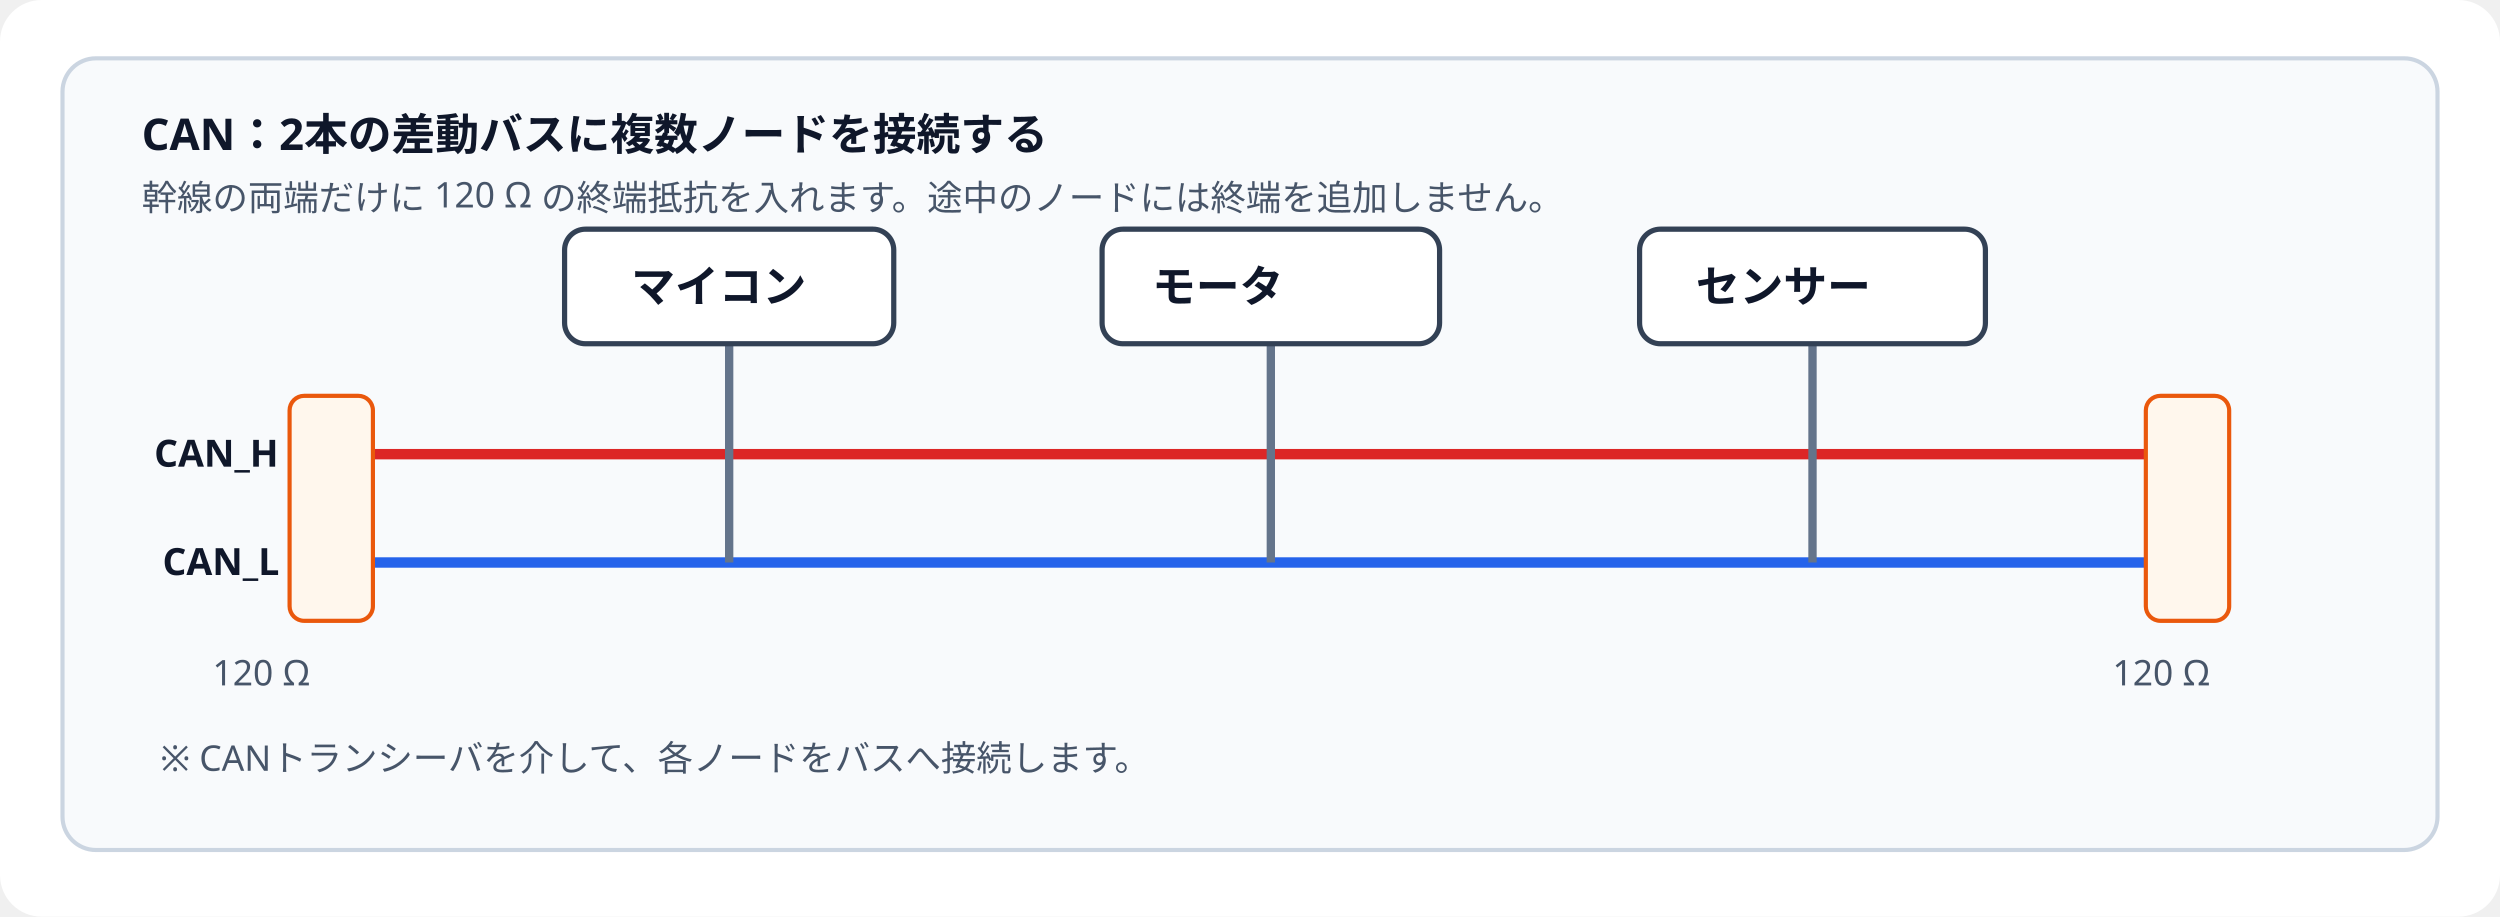
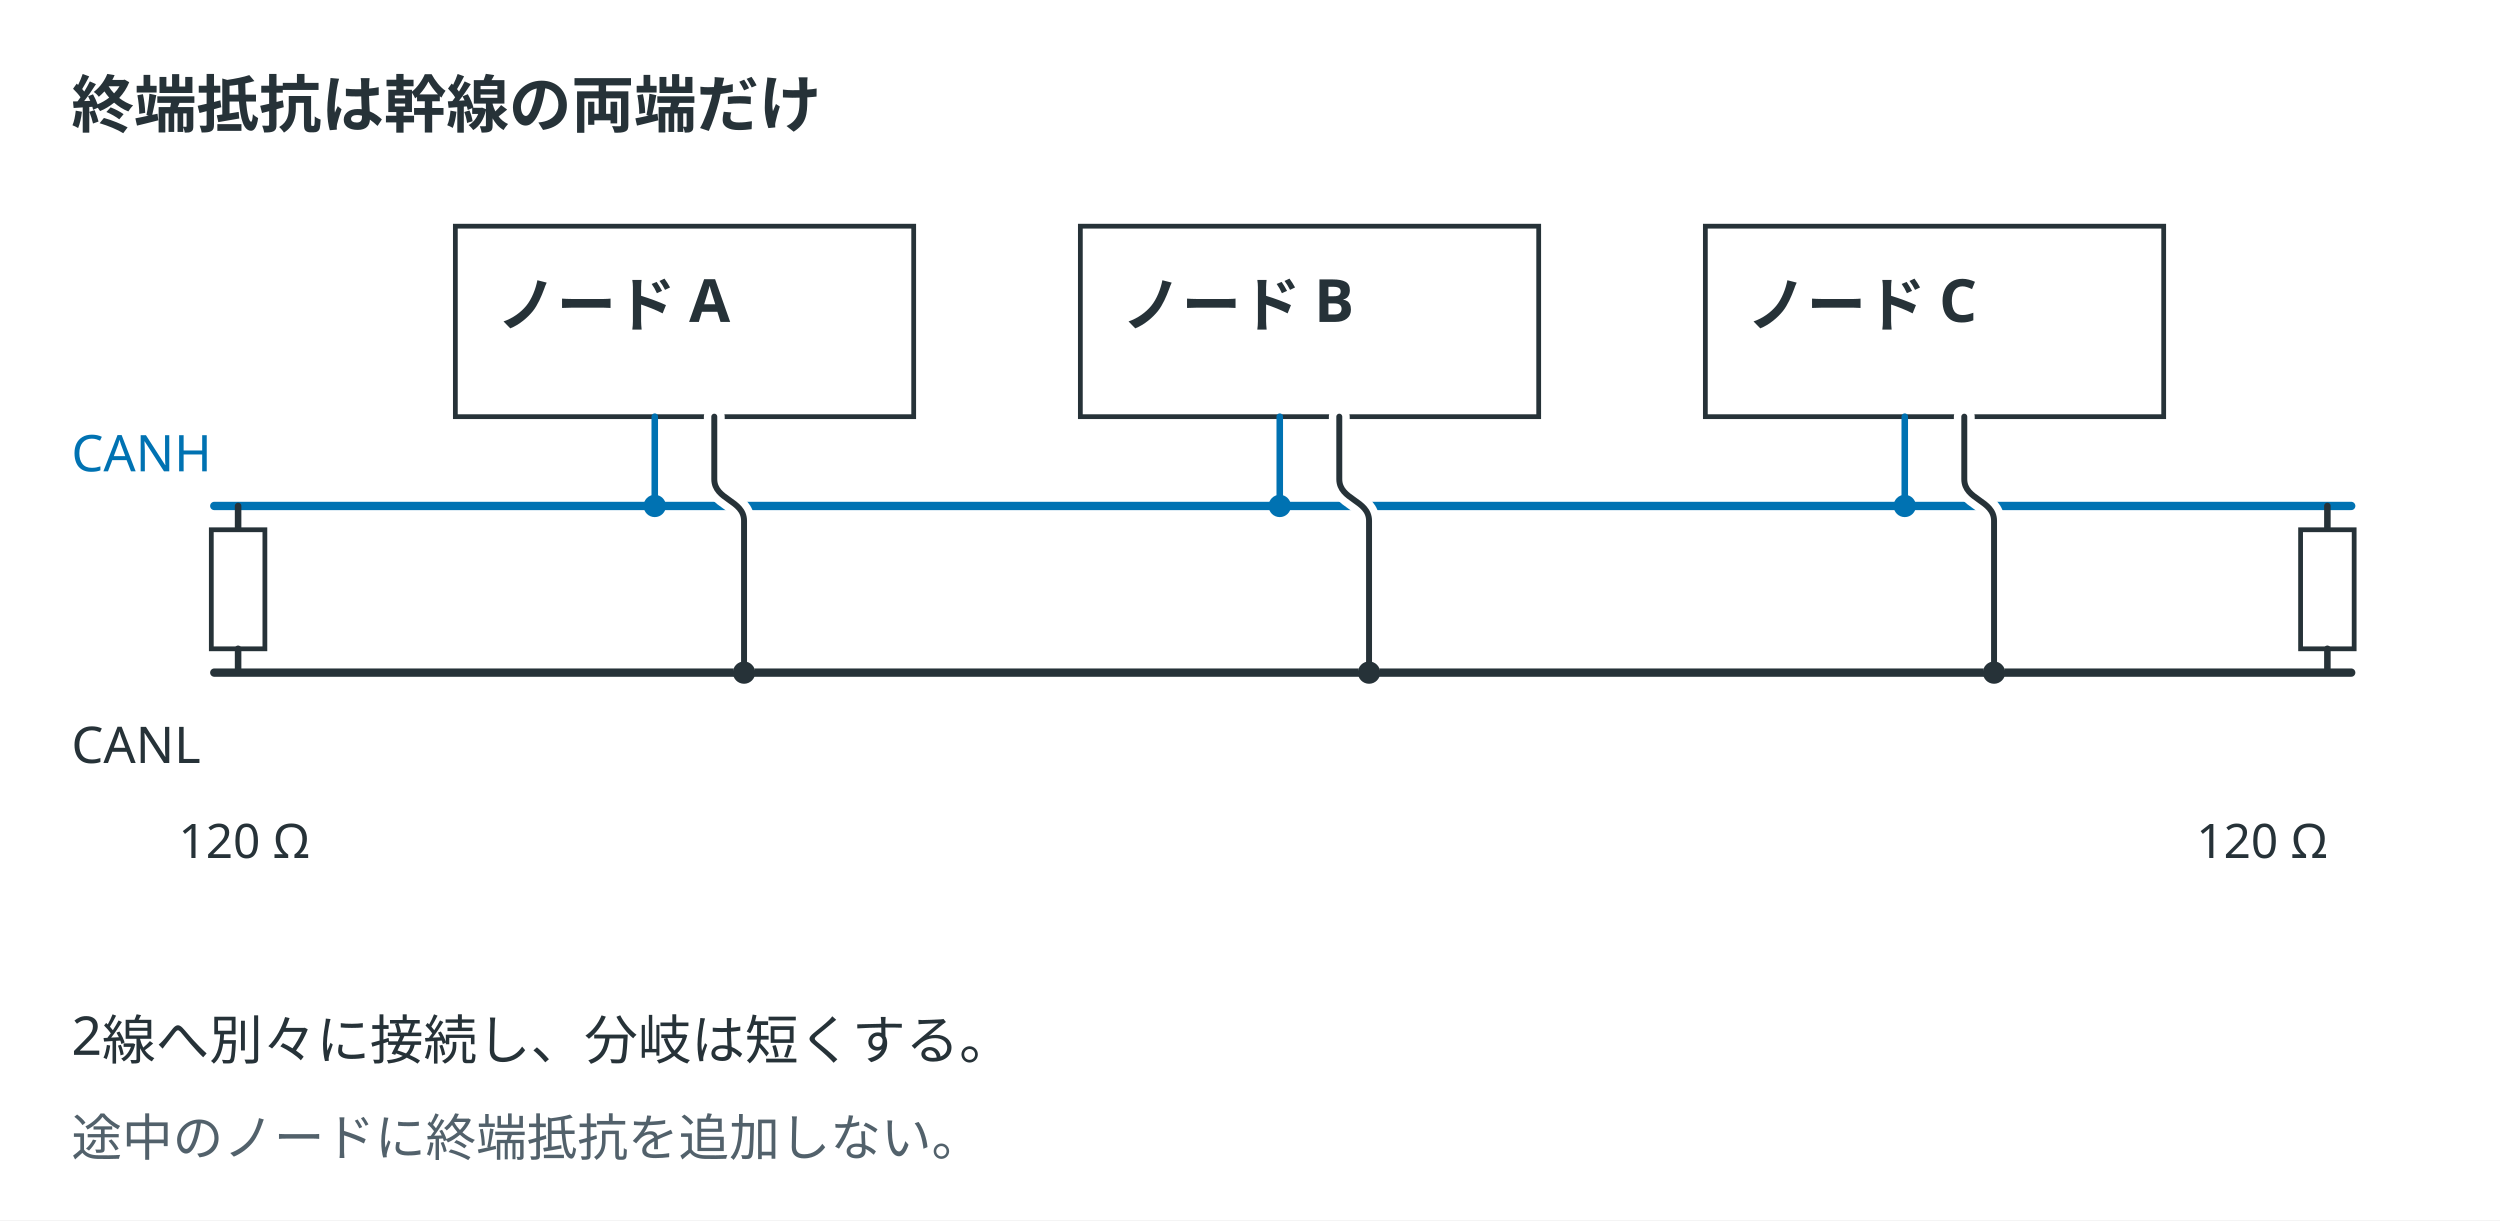
- <svg xmlns="http://www.w3.org/2000/svg" width="1200" height="440" viewBox="0 0 1200 440" role="img" aria-labelledby="title desc">
-   <style>.bg{fill:#fff}.panel{fill:#f8fafc;stroke:#cbd5e1;stroke-width:2}.node{fill:#fff;stroke:#334155;stroke-width:2.5}.wireh{fill:none;stroke:#dc2626;stroke-width:5}.wirel{fill:none;stroke:#2563eb;stroke-width:5}.branch{fill:none;stroke:#64748b;stroke-width:4}.term{fill:#fff7ed;stroke:#ea580c;stroke-width:2}.label{fill:#0f172a;font:600 21px 'Noto Sans JP',sans-serif}.small{fill:#475569;font:400 17px 'Noto Sans JP',sans-serif}.pin{fill:#0f172a;font:700 18px 'Noto Sans JP',sans-serif}</style>
-   <rect class="bg" width="1200" height="440" rx="20" />
-   <rect class="panel" x="30" y="28" width="1140" height="380" rx="16" />
-   <text class="label" x="68" y="72">CAN：2本の差動バスに複数ノードを接続する</text>
-   <text class="small" x="68" y="101">幹線の両端だけに 120 Ω の終端抵抗を入れます。途中のノードには終端を追加しません。</text>
-   <path class="wireh" d="M158 218H1050" />
-   <path class="wirel" d="M158 270H1050" />
-   <text class="pin" x="74" y="224">CAN_H</text>
-   <text class="pin" x="78" y="276">CAN_L</text>
-   <g>
-     <path class="branch" d="M350 218V160M350 270V160" />
-     <rect class="node" x="271" y="110" width="158" height="55" rx="10" />
-     <text class="label" x="303" y="145">マイコン</text>
-   </g>
-   <g>
-     <path class="branch" d="M610 218V160M610 270V160" />
-     <rect class="node" x="529" y="110" width="162" height="55" rx="10" />
-     <text class="label" x="553" y="145">モータ</text>
-   </g>
-   <g>
-     <path class="branch" d="M870 218V160M870 270V160" />
-     <rect class="node" x="787" y="110" width="166" height="55" rx="10" />
-     <text class="label" x="814" y="145">センサー</text>
-   </g>
-   <rect class="term" x="139" y="190" width="40" height="108" rx="7" />
-   <rect class="term" x="1030" y="190" width="40" height="108" rx="7" />
-   <text class="small" x="102" y="329">120 Ω</text>
-   <text class="small" x="1014" y="329">120 Ω</text>
-   <text class="small" x="77" y="370">※ CANトランシーバを介して、各ノードをバスへ接続します。</text>
+ <svg xmlns="http://www.w3.org/2000/svg" width="840" height="410" viewBox="0 0 840 410">
+   <rect width="840" height="410" fill="white" />
+   <path d="M72,170 L790,170" stroke="#0072B2" stroke-width="2.8" fill="none" stroke-linecap="round" stroke-linejoin="round" />
+   <path d="M72,226 L790,226" stroke="#263238" stroke-width="2.8" fill="none" stroke-linecap="round" stroke-linejoin="round" />
+   <rect x="153.0" y="76" width="154" height="64" fill="white" stroke="#263238" stroke-width="1.6" />
+   <path d="M220,140 L220,170" stroke="#0072B2" stroke-width="2.2" fill="none" stroke-linecap="round" stroke-linejoin="round" />
+   <path d="M240,140 V161 C240,168 250,168 250,175 V226" stroke="white" stroke-width="7" fill="none" stroke-linecap="round" stroke-linejoin="round" />
+   <path d="M240,140 V161 C240,168 250,168 250,175 V226" stroke="#263238" stroke-width="2" fill="none" stroke-linecap="round" stroke-linejoin="round" />
+   <circle cx="220" cy="170" r="3" fill="#0072B2" stroke="#0072B2" stroke-width="1.5" />
+   <circle cx="250" cy="226" r="3" fill="#263238" stroke="#263238" stroke-width="1.5" />
+   <rect x="363.0" y="76" width="154" height="64" fill="white" stroke="#263238" stroke-width="1.6" />
+   <path d="M430,140 L430,170" stroke="#0072B2" stroke-width="2.2" fill="none" stroke-linecap="round" stroke-linejoin="round" />
+   <path d="M450,140 V161 C450,168 460,168 460,175 V226" stroke="white" stroke-width="7" fill="none" stroke-linecap="round" stroke-linejoin="round" />
+   <path d="M450,140 V161 C450,168 460,168 460,175 V226" stroke="#263238" stroke-width="2" fill="none" stroke-linecap="round" stroke-linejoin="round" />
+   <circle cx="430" cy="170" r="3" fill="#0072B2" stroke="#0072B2" stroke-width="1.5" />
+   <circle cx="460" cy="226" r="3" fill="#263238" stroke="#263238" stroke-width="1.5" />
+   <rect x="573.0" y="76" width="154" height="64" fill="white" stroke="#263238" stroke-width="1.6" />
+   <path d="M640,140 L640,170" stroke="#0072B2" stroke-width="2.2" fill="none" stroke-linecap="round" stroke-linejoin="round" />
+   <path d="M660,140 V161 C660,168 670,168 670,175 V226" stroke="white" stroke-width="7" fill="none" stroke-linecap="round" stroke-linejoin="round" />
+   <path d="M660,140 V161 C660,168 670,168 670,175 V226" stroke="#263238" stroke-width="2" fill="none" stroke-linecap="round" stroke-linejoin="round" />
+   <circle cx="640" cy="170" r="3" fill="#0072B2" stroke="#0072B2" stroke-width="1.5" />
+   <circle cx="670" cy="226" r="3" fill="#263238" stroke="#263238" stroke-width="1.5" />
+   <path d="M80,170 L80,178" stroke="#263238" stroke-width="2.2" fill="none" stroke-linecap="round" stroke-linejoin="round" />
+   <rect x="71" y="178" width="18" height="40" fill="white" stroke="#263238" stroke-width="1.6" />
+   <path d="M80,218 L80,226" stroke="#263238" stroke-width="2.2" fill="none" stroke-linecap="round" stroke-linejoin="round" />
+   <path d="M782,170 L782,178" stroke="#263238" stroke-width="2.2" fill="none" stroke-linecap="round" stroke-linejoin="round" />
+   <rect x="773" y="178" width="18" height="40" fill="white" stroke="#263238" stroke-width="1.6" />
+   <path d="M782,218 L782,226" stroke="#263238" stroke-width="2.2" fill="none" stroke-linecap="round" stroke-linejoin="round" />
+   <text x="24" y="42.68" font-family="Noto Sans JP,sans-serif" font-size="21" font-weight="700" fill="#263238">終端抵抗は幹線の両端だけ</text>
+   <text x="24" y="158.36" font-family="Noto Sans JP,sans-serif" font-size="17" font-weight="400" fill="#0072B2">CANH</text>
+   <text x="24" y="256.36" font-family="Noto Sans JP,sans-serif" font-size="17" font-weight="400" fill="#263238">CANL</text>
+   <text x="167.0" y="109.6" font-family="Noto Sans JP,sans-serif" font-size="20" font-weight="700" fill="#263238">ノード A</text>
+   <text x="377.0" y="109.6" font-family="Noto Sans JP,sans-serif" font-size="20" font-weight="700" fill="#263238">ノード B</text>
+   <text x="587.0" y="109.6" font-family="Noto Sans JP,sans-serif" font-size="20" font-weight="700" fill="#263238">ノード C</text>
+   <text x="60" y="288.28" font-family="Noto Sans JP,sans-serif" font-size="16" font-weight="400" fill="#263238">120 Ω</text>
+   <text x="738" y="288.28" font-family="Noto Sans JP,sans-serif" font-size="16" font-weight="400" fill="#263238">120 Ω</text>
+   <text x="24" y="354.44" font-family="Noto Sans JP,sans-serif" font-size="18" font-weight="400" fill="#263238">2線へ別々に接続し、分岐は短くする。</text>
+   <text x="24" y="388.36" font-family="Noto Sans JP,sans-serif" font-size="17" font-weight="400" fill="#52616B">途中のノードに終端抵抗を追加しない。</text>
</svg>
